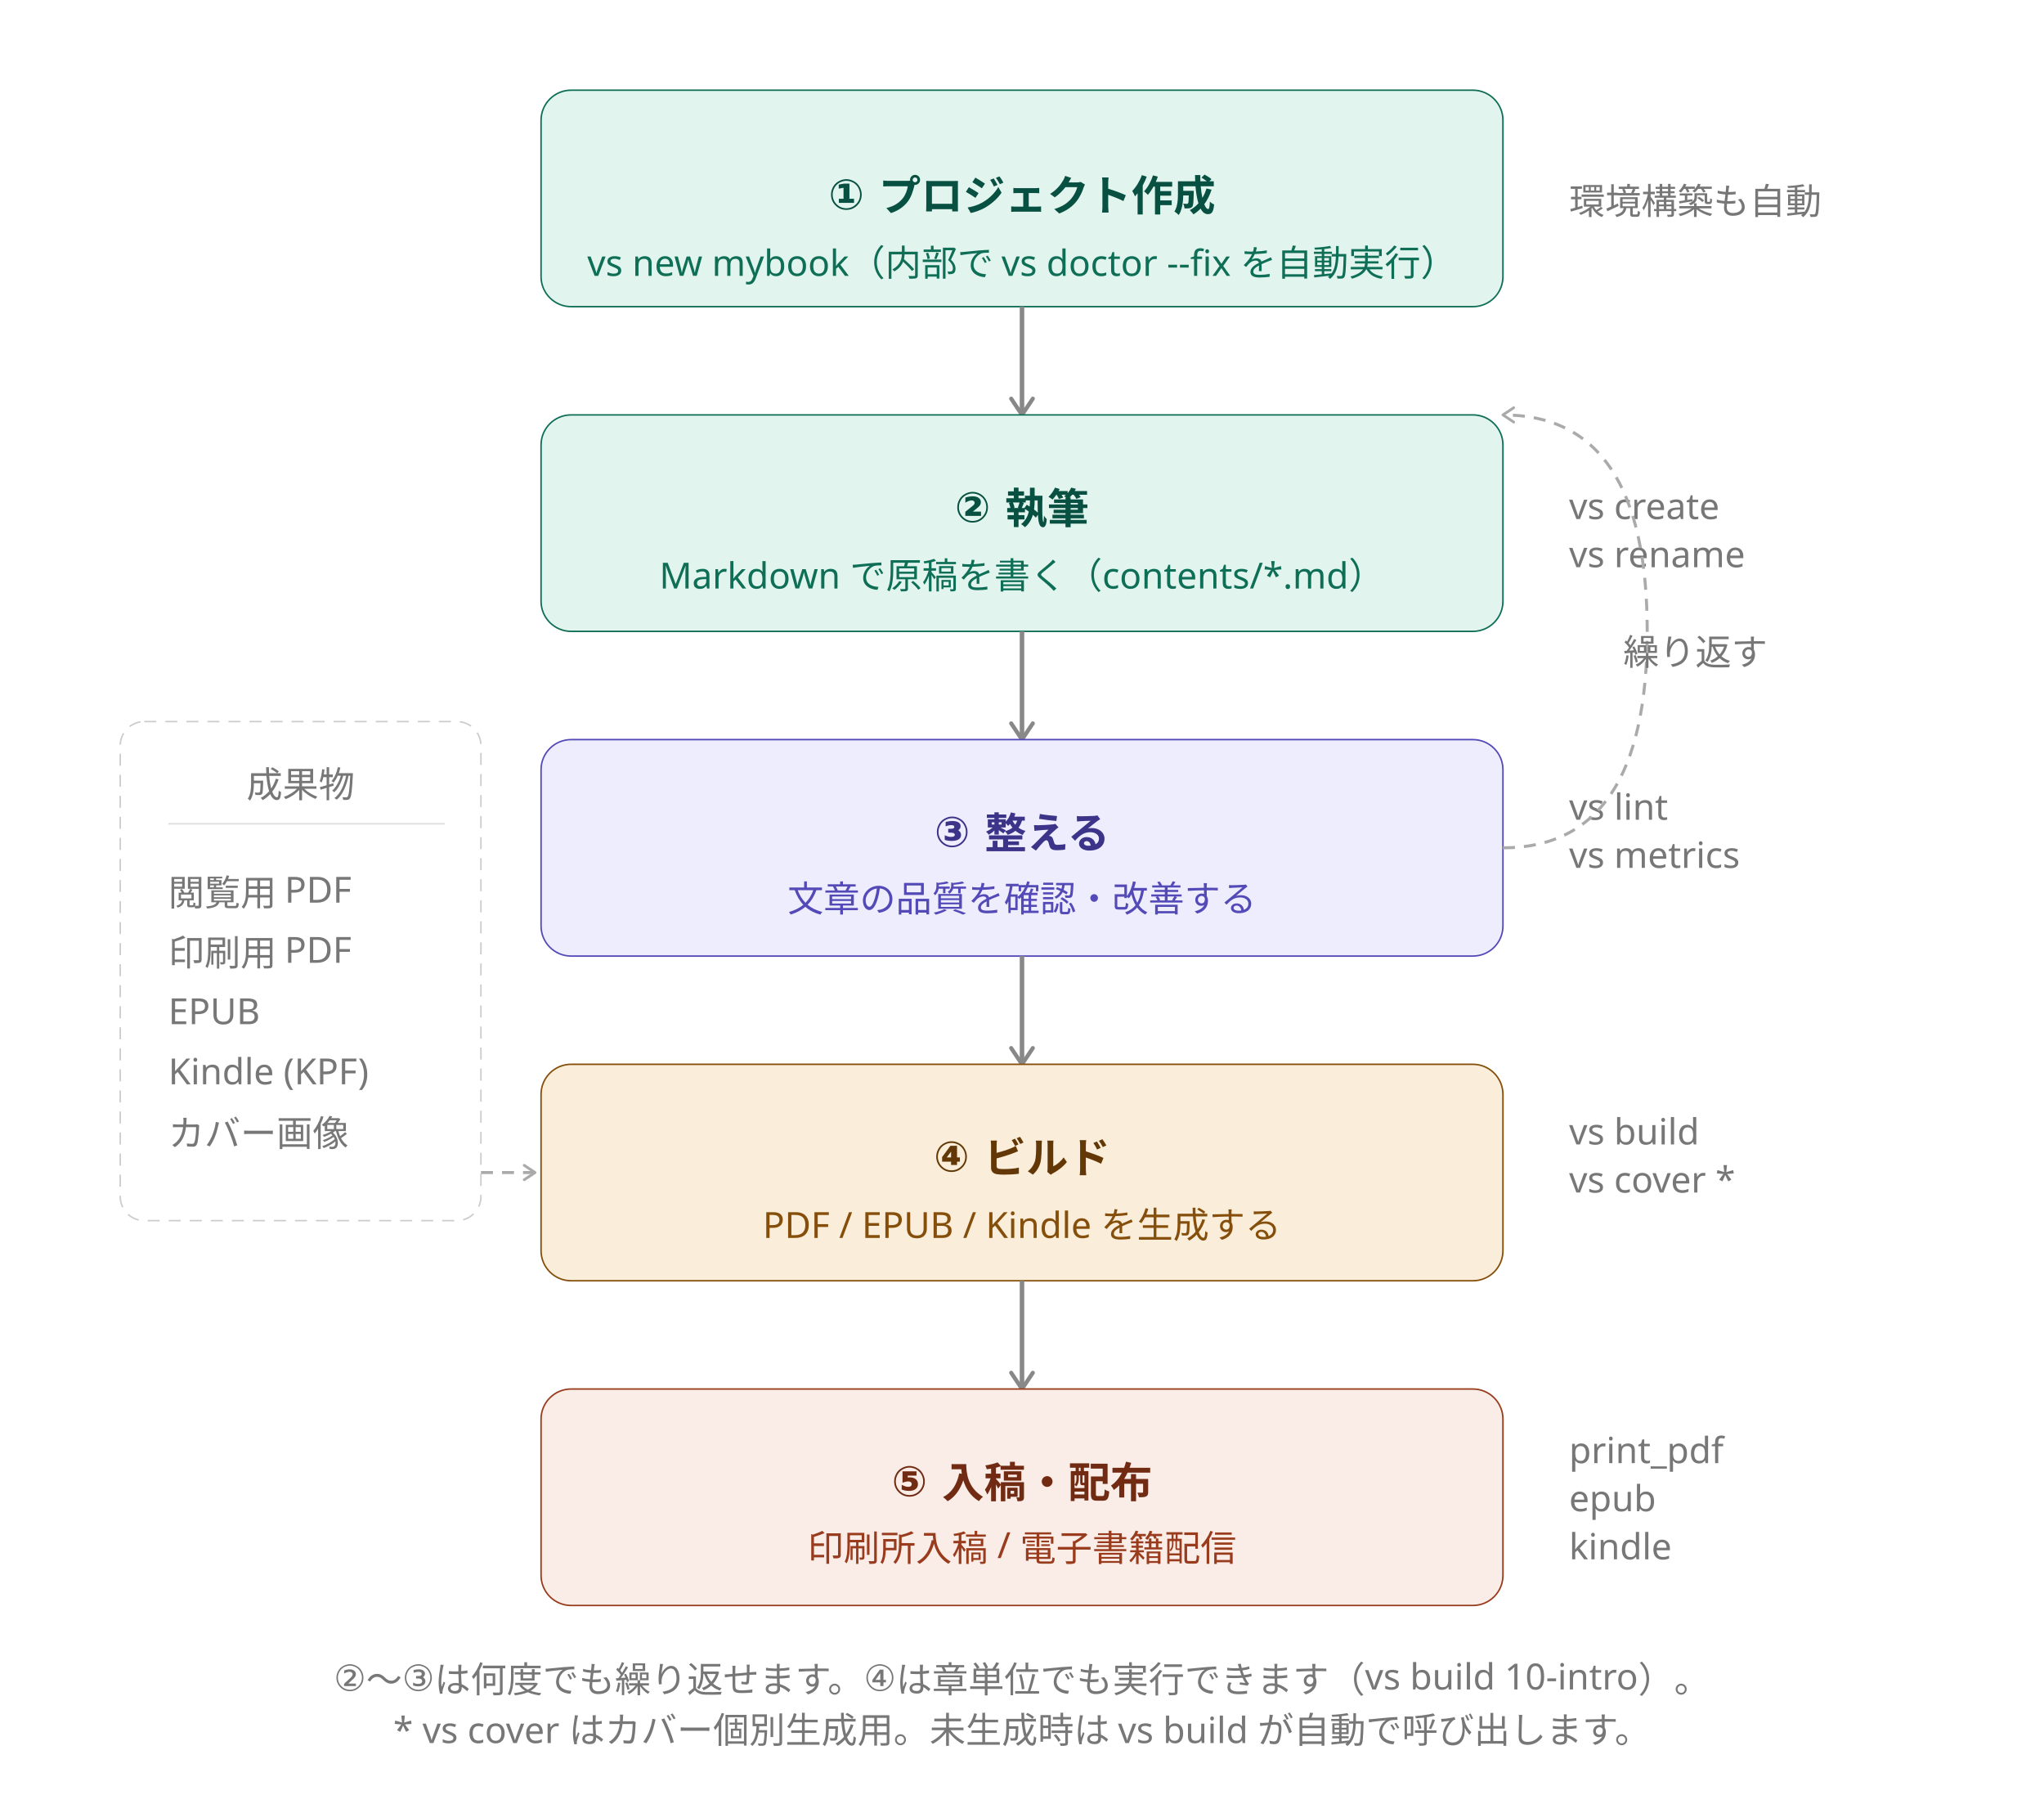
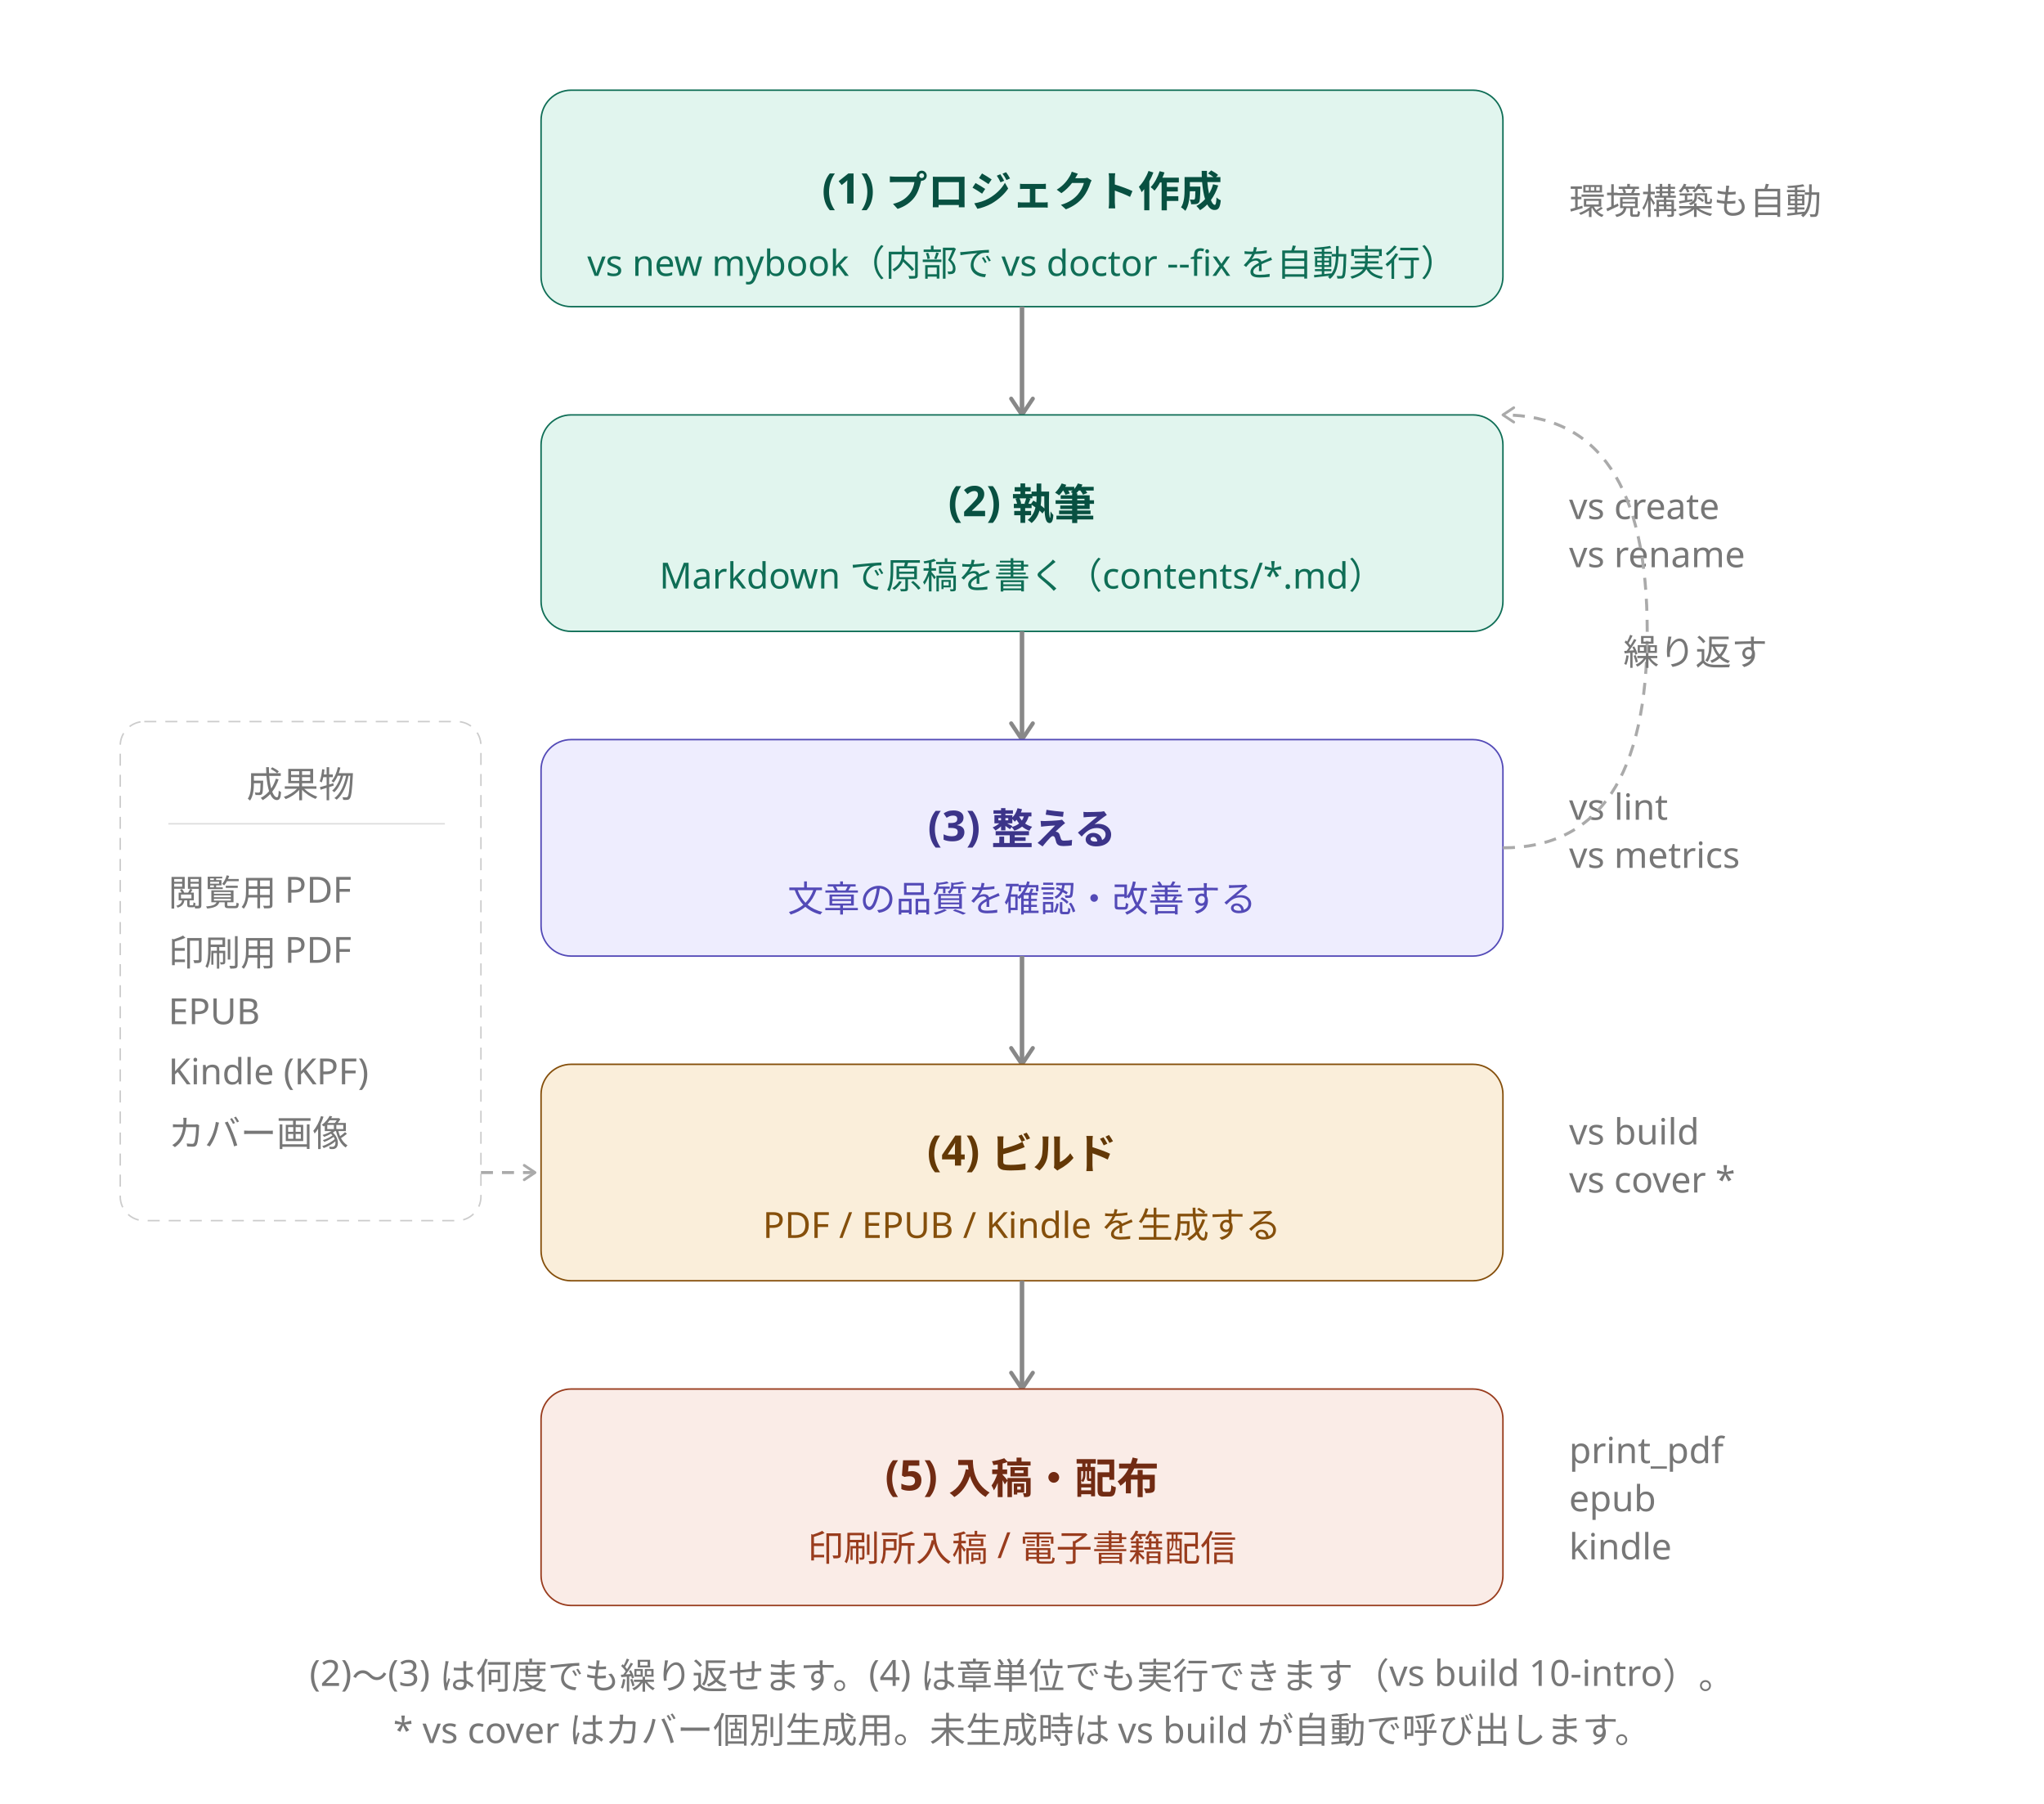
<svg xmlns="http://www.w3.org/2000/svg" width="100%" viewBox="0 0 680 600" role="img">
  <defs>
    <marker id="arrow" viewBox="0 0 10 10" refX="8" refY="5" markerWidth="6" markerHeight="6" orient="auto-start-reverse">
      <path d="M2 1L8 5L2 9" fill="none" stroke="context-stroke" stroke-width="1.5" stroke-linecap="round" stroke-linejoin="round" />
    </marker>
    <style>
    .box-teal   { fill: #E1F5EE; stroke: #0F6E56; }
    .box-purple { fill: #EEEDFE; stroke: #534AB7; }
    .box-amber  { fill: #FAEEDA; stroke: #854F0B; }
    .box-coral  { fill: #FAECE7; stroke: #993C1D; }
    .th { font-family: sans-serif; font-size: 14px; font-weight: 600; fill: #1a1a1a; }
    .ts { font-family: sans-serif; font-size: 12px; fill: #555; }
    .th-teal   { fill: #085041; }
    .th-purple { fill: #3C3489; }
    .th-amber  { fill: #633806; }
    .th-coral  { fill: #712B13; }
    .ts-teal   { fill: #0F6E56; }
    .ts-purple { fill: #534AB7; }
    .ts-amber  { fill: #854F0B; }
    .ts-coral  { fill: #993C1D; }
    .arr { stroke: #888; stroke-width: 1.5; fill: none; }
    .sub { font-family: sans-serif; font-size: 12px; fill: #777; }
  </style>
  </defs>
  <rect x="180" y="30" width="320" height="72" rx="10" class="box-teal" stroke-width="0.5" />
-   <text class="th th-teal" x="340" y="62" text-anchor="middle" dominant-baseline="central">① プロジェクト作成</text>
+   <text class="th th-teal" x="340" y="62" text-anchor="middle" dominant-baseline="central">(1) プロジェクト作成</text>
  <text class="ts ts-teal" x="340" y="86" text-anchor="middle" dominant-baseline="central">vs new mybook（内部で vs doctor --fix を自動実行）</text>
  <text class="sub" x="522" y="66" dominant-baseline="central">環境構築も自動</text>
  <line x1="340" y1="102" x2="340" y2="138" class="arr" marker-end="url(#arrow)" />
  <rect x="180" y="138" width="320" height="72" rx="10" class="box-teal" stroke-width="0.5" />
-   <text class="th th-teal" x="340" y="166" text-anchor="middle" dominant-baseline="central">② 執筆</text>
+   <text class="th th-teal" x="340" y="166" text-anchor="middle" dominant-baseline="central">(2) 執筆</text>
  <text class="ts ts-teal" x="340" y="190" text-anchor="middle" dominant-baseline="central">Markdown で原稿を書く（contents/*.md）</text>
  <text class="sub" x="522" y="168" dominant-baseline="central">vs create</text>
  <text class="sub" x="522" y="184" dominant-baseline="central">vs rename</text>
  <line x1="340" y1="210" x2="340" y2="246" class="arr" marker-end="url(#arrow)" />
  <rect x="180" y="246" width="320" height="72" rx="10" class="box-purple" stroke-width="0.5" />
-   <text class="th th-purple" x="340" y="274" text-anchor="middle" dominant-baseline="central">③ 整える</text>
+   <text class="th th-purple" x="340" y="274" text-anchor="middle" dominant-baseline="central">(3) 整える</text>
  <text class="ts ts-purple" x="340" y="298" text-anchor="middle" dominant-baseline="central">文章の品質を確認・改善する</text>
  <text class="sub" x="522" y="268" dominant-baseline="central">vs lint</text>
  <text class="sub" x="522" y="284" dominant-baseline="central">vs metrics</text>
  <path d="M 500 282 Q 548 282 548 210 Q 548 138 500 138" fill="none" stroke="#aaa" stroke-width="1" stroke-dasharray="4 3" marker-end="url(#arrow)" />
  <text class="sub" x="564" y="216" text-anchor="middle" dominant-baseline="central">繰り返す</text>
  <line x1="340" y1="318" x2="340" y2="354" class="arr" marker-end="url(#arrow)" />
  <rect x="180" y="354" width="320" height="72" rx="10" class="box-amber" stroke-width="0.5" />
-   <text class="th th-amber" x="340" y="382" text-anchor="middle" dominant-baseline="central">④ ビルド</text>
+   <text class="th th-amber" x="340" y="382" text-anchor="middle" dominant-baseline="central">(4) ビルド</text>
  <text class="ts ts-amber" x="340" y="406" text-anchor="middle" dominant-baseline="central">PDF / EPUB / Kindle を生成する</text>
  <text class="sub" x="522" y="376" dominant-baseline="central">vs build</text>
  <text class="sub" x="522" y="392" dominant-baseline="central">vs cover *</text>
  <line x1="340" y1="426" x2="340" y2="462" class="arr" marker-end="url(#arrow)" />
  <rect x="180" y="462" width="320" height="72" rx="10" class="box-coral" stroke-width="0.5" />
-   <text class="th th-coral" x="340" y="490" text-anchor="middle" dominant-baseline="central">⑤ 入稿・配布</text>
+   <text class="th th-coral" x="340" y="490" text-anchor="middle" dominant-baseline="central">(5) 入稿・配布</text>
  <text class="ts ts-coral" x="340" y="514" text-anchor="middle" dominant-baseline="central">印刷所入稿 / 電子書籍配信</text>
  <text class="sub" x="522" y="482" dominant-baseline="central">print_pdf</text>
  <text class="sub" x="522" y="498" dominant-baseline="central">epub</text>
  <text class="sub" x="522" y="514" dominant-baseline="central">kindle</text>
  <rect x="40" y="240" width="120" height="166" rx="8" fill="none" stroke="#ccc" stroke-width="0.5" stroke-dasharray="4 3" />
  <text class="sub" x="100" y="260" text-anchor="middle" dominant-baseline="central">成果物</text>
  <line x1="56" y1="274" x2="148" y2="274" stroke="#ddd" stroke-width="0.5" />
  <text class="sub" x="56" y="296" dominant-baseline="central">閲覧用 PDF</text>
  <text class="sub" x="56" y="316" dominant-baseline="central">印刷用 PDF</text>
  <text class="sub" x="56" y="336" dominant-baseline="central">EPUB</text>
  <text class="sub" x="56" y="356" dominant-baseline="central">Kindle (KPF)</text>
  <text class="sub" x="56" y="376" dominant-baseline="central">カバー画像</text>
  <line x1="160" y1="390" x2="178" y2="390" stroke="#aaa" stroke-width="1" stroke-dasharray="4 3" marker-end="url(#arrow)" />
-   <text class="sub" x="340" y="556" text-anchor="middle" dominant-baseline="central">②〜③は何度でも繰り返せます。④は章単位でも実行できます（vs build 10-intro）。</text>
+   <text class="sub" x="340" y="556" text-anchor="middle" dominant-baseline="central">(2)〜(3) は何度でも繰り返せます。(4) は章単位でも実行できます（vs build 10-intro）。</text>
  <text class="sub" x="340" y="574" text-anchor="middle" dominant-baseline="central">* vs cover はカバー個別生成用。未生成時は vs build が自動で呼び出します。</text>
</svg>
